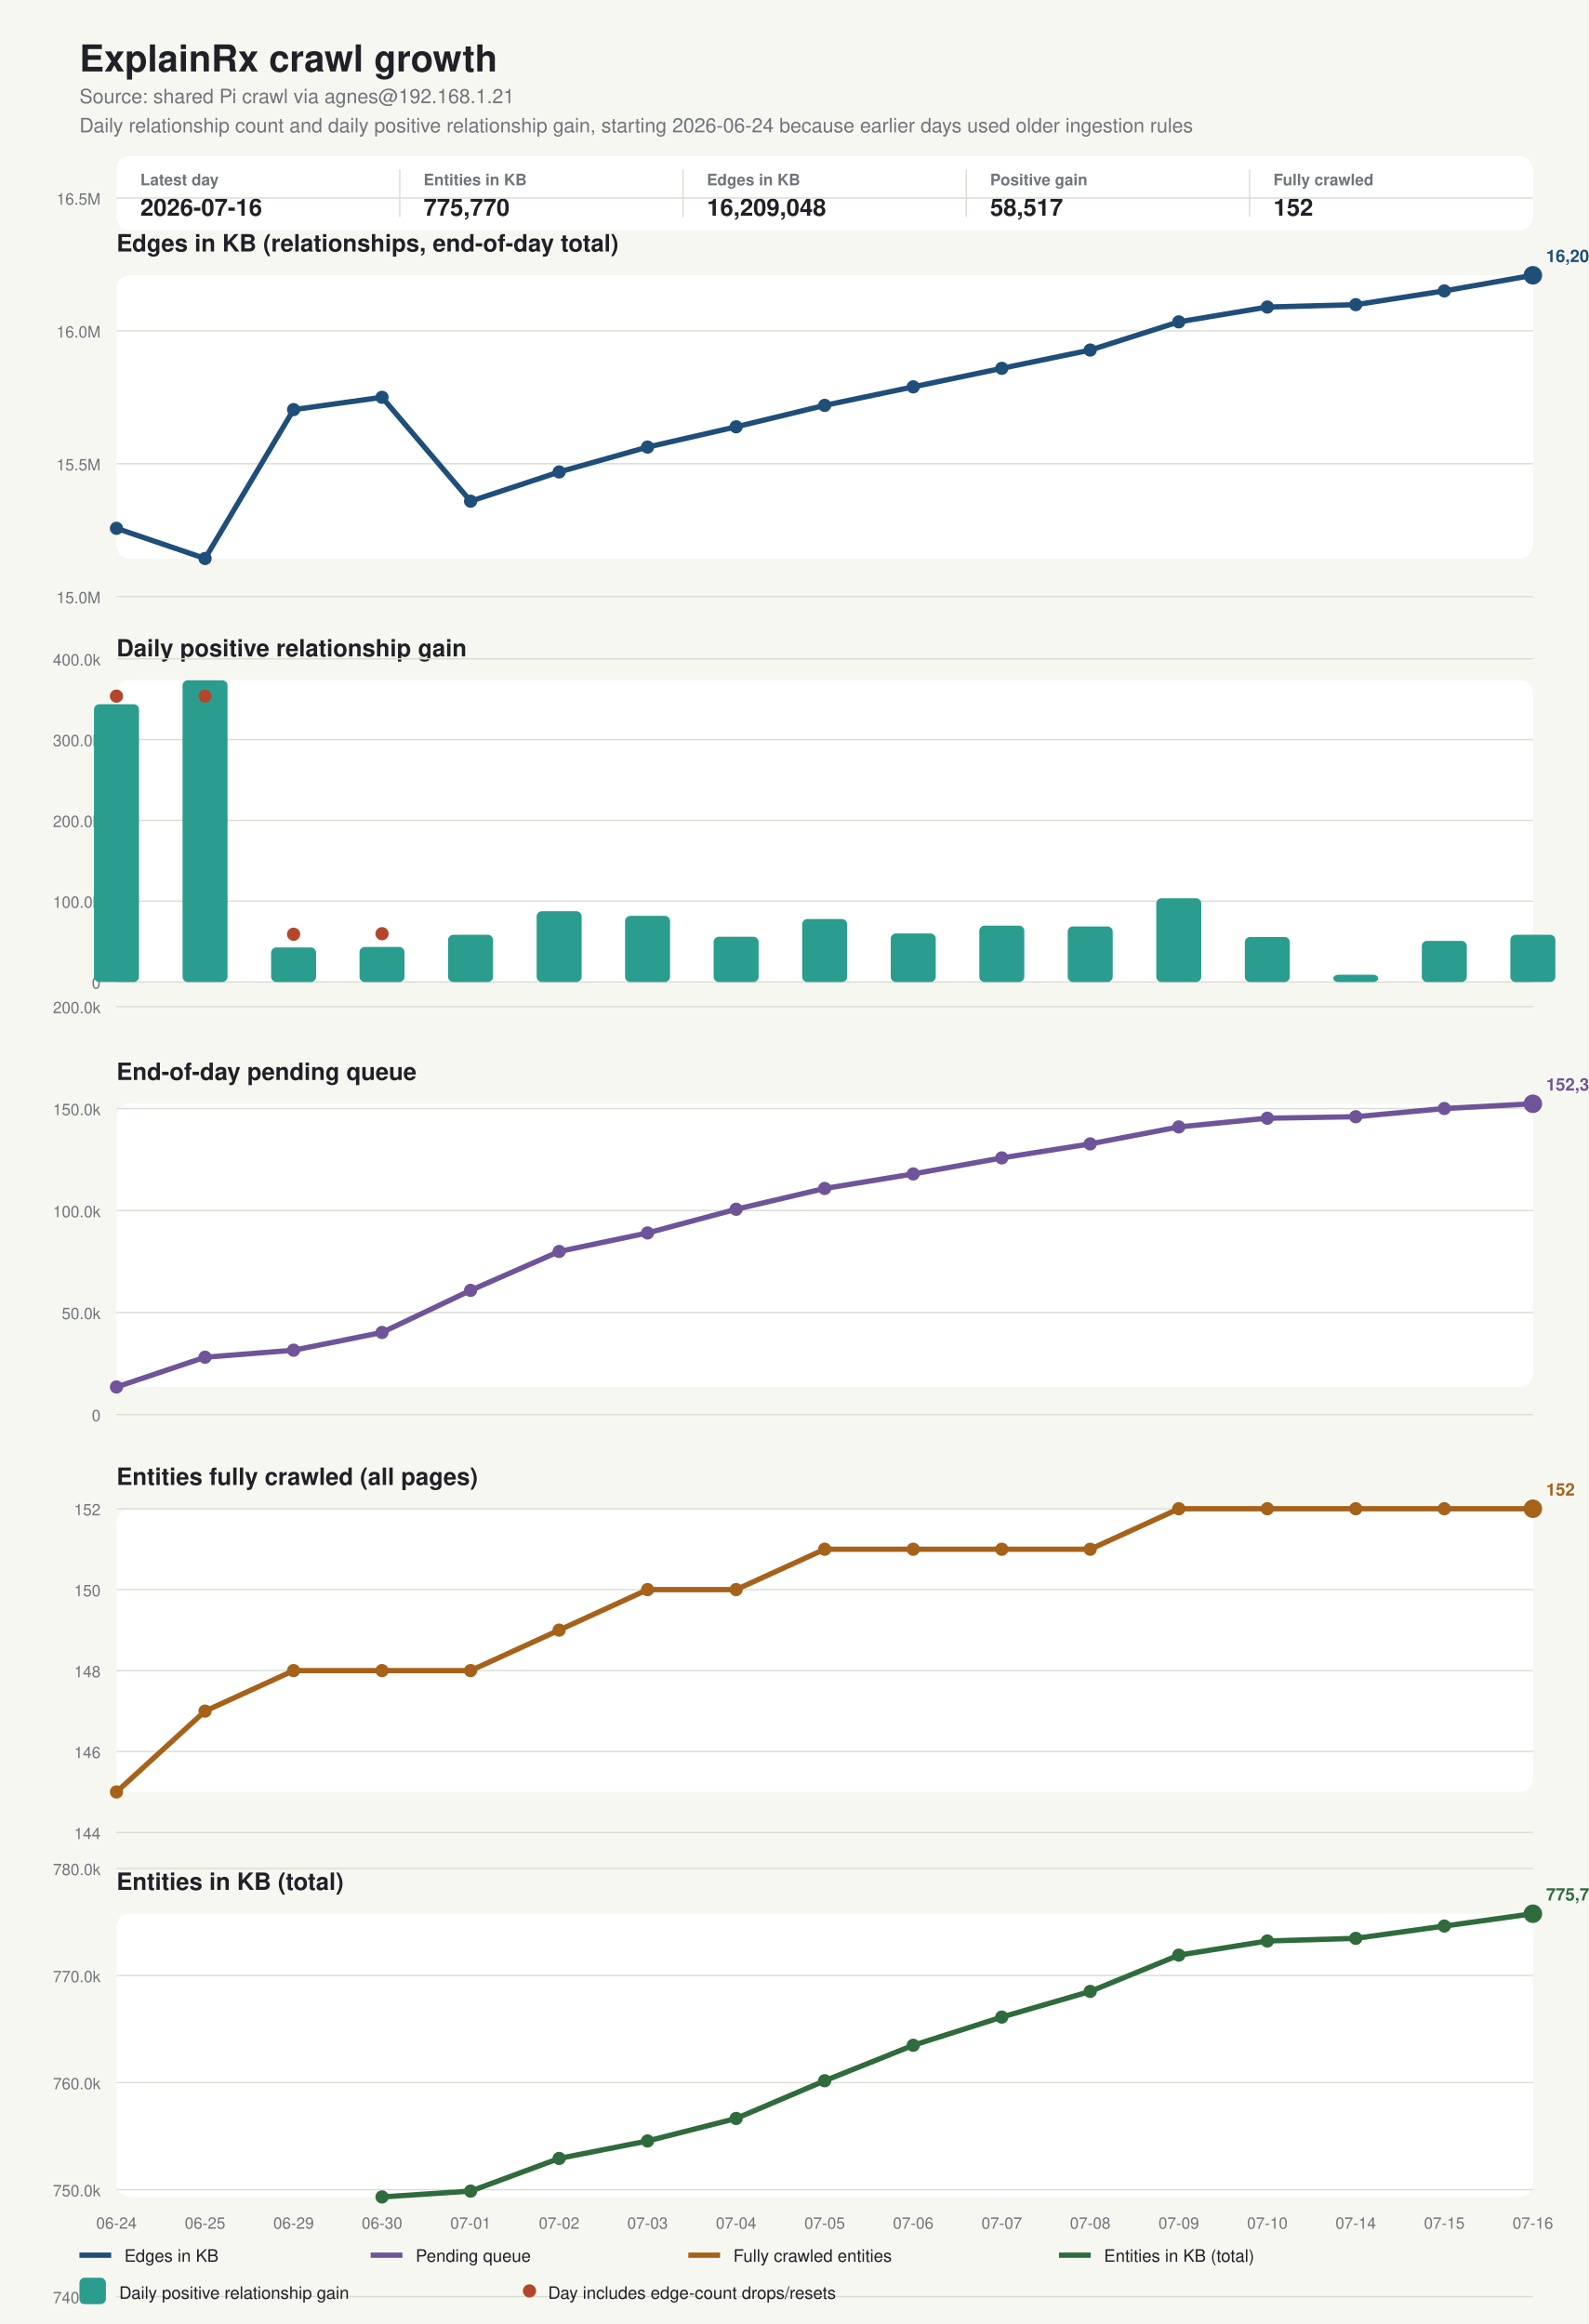
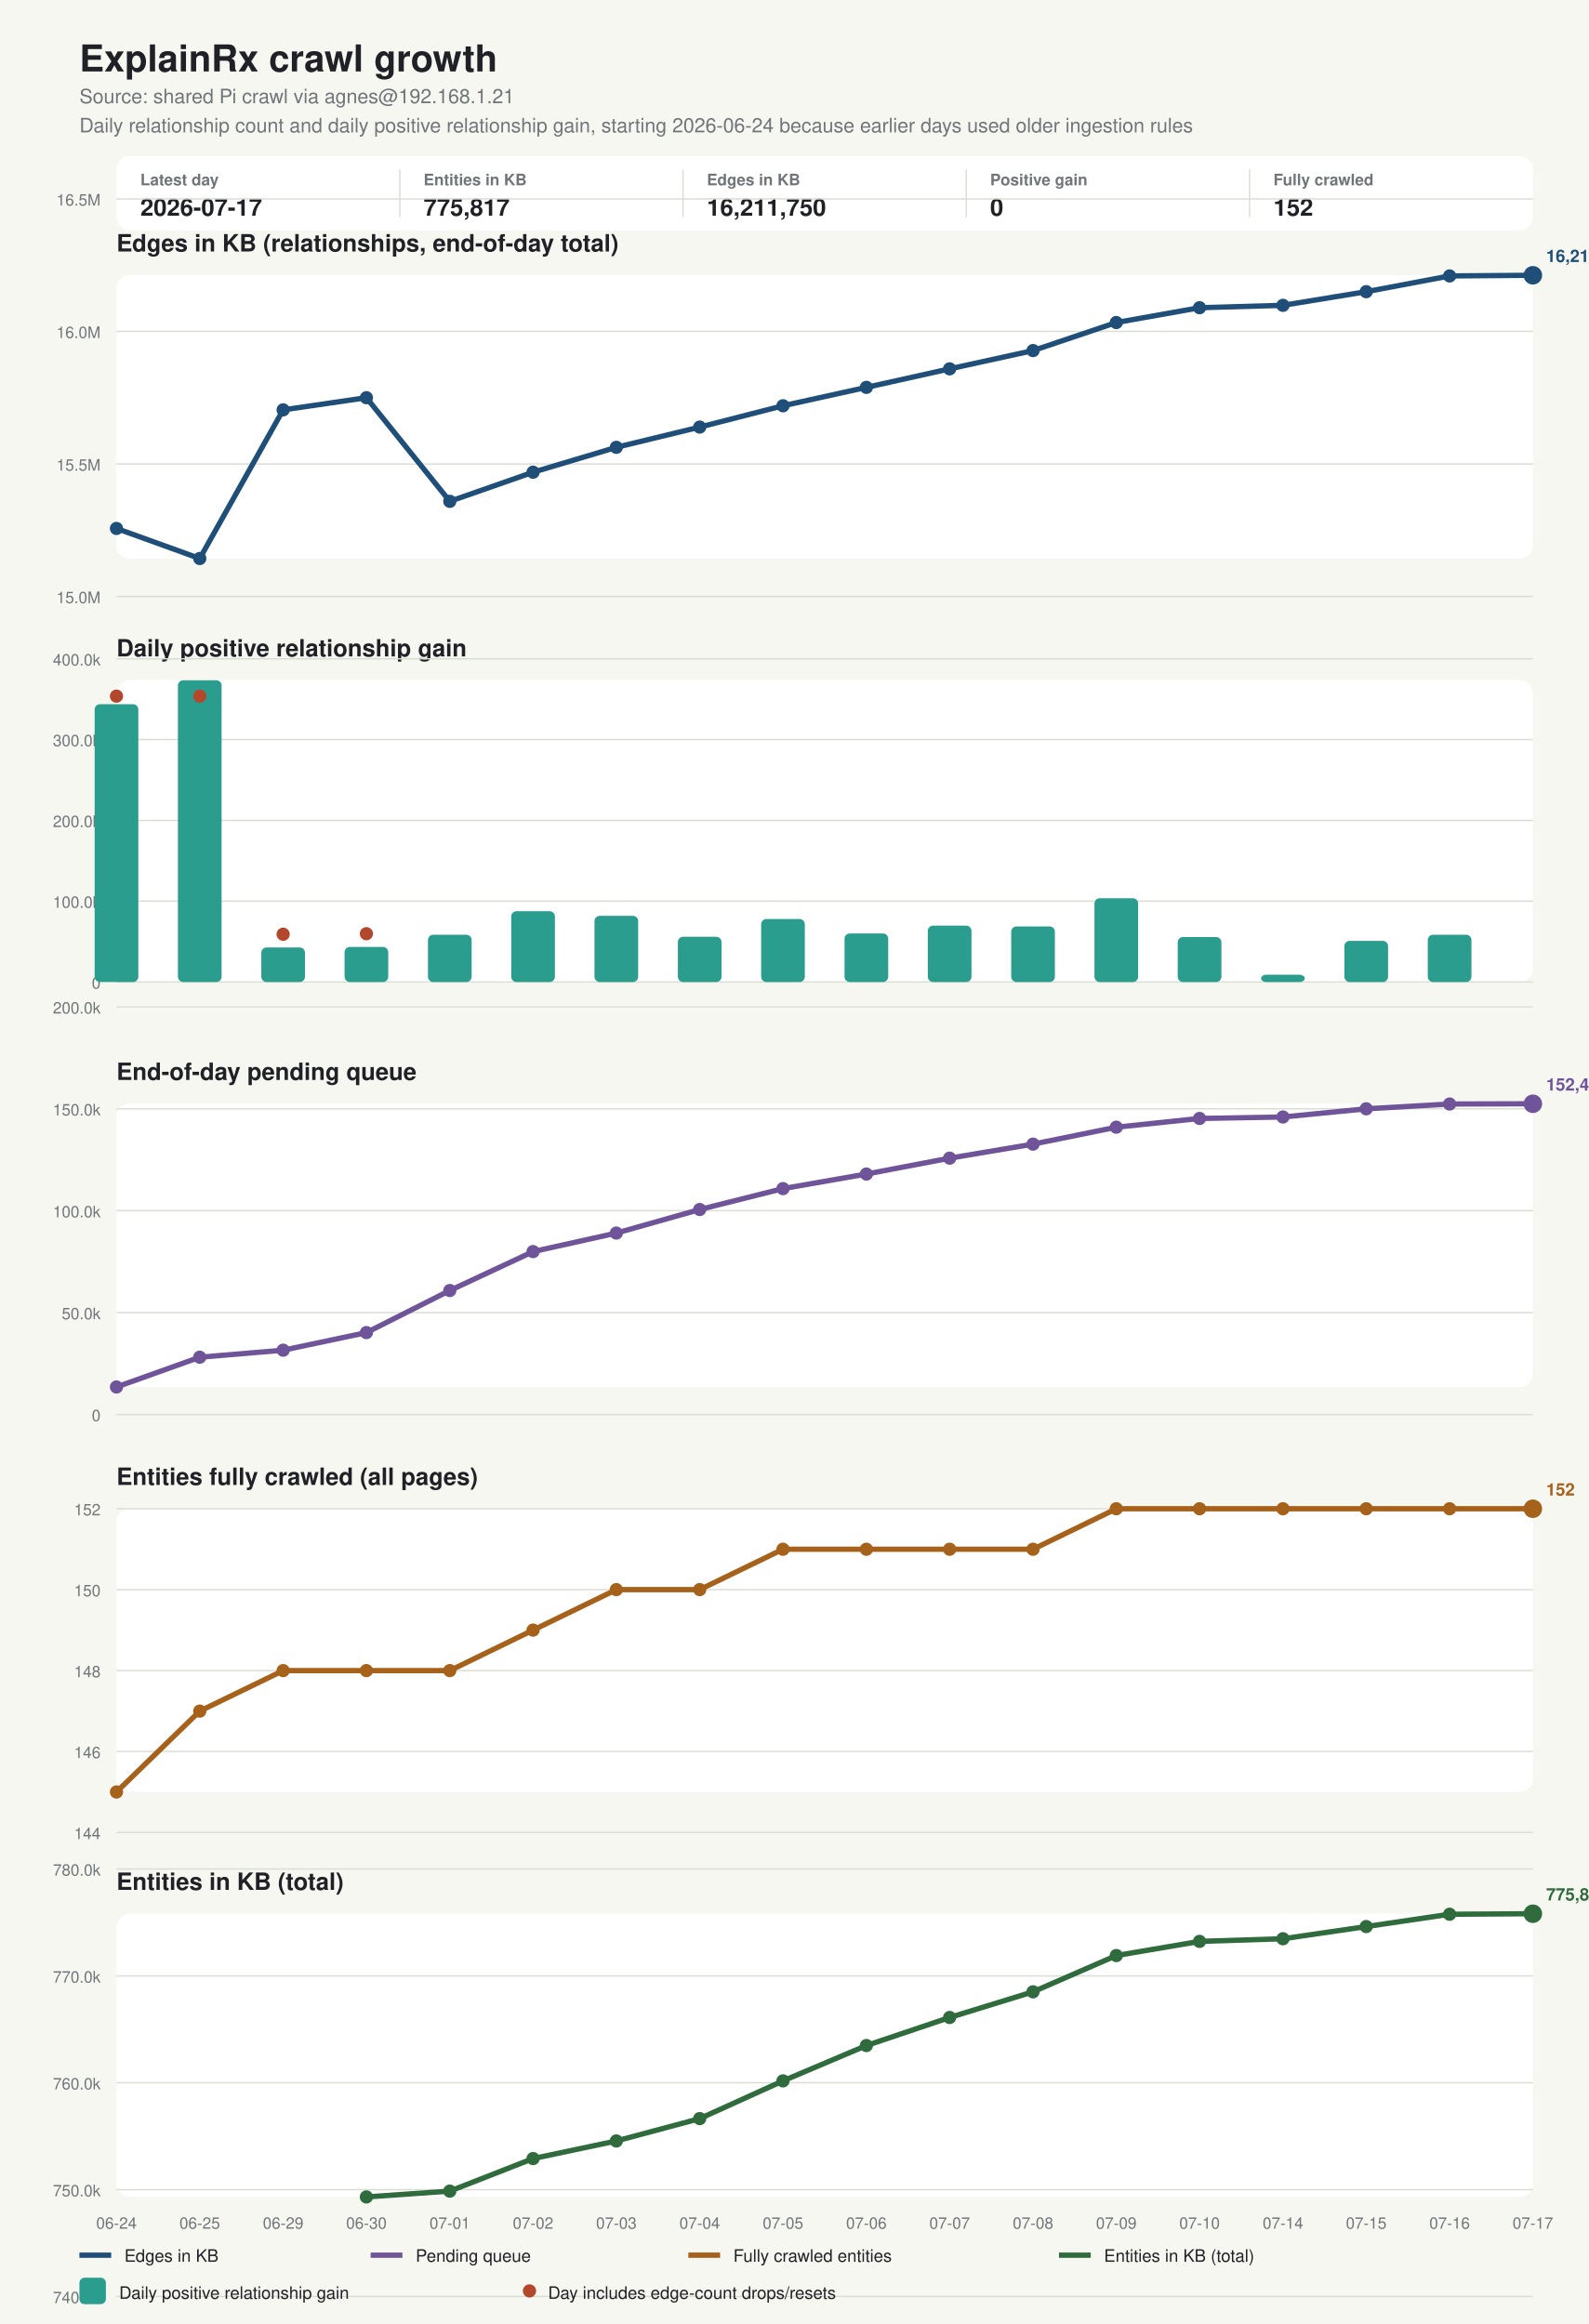
<svg xmlns="http://www.w3.org/2000/svg" width="1200" height="1756" viewBox="0 0 1200 1756">
  <rect width="100%" height="100%" fill="#f7f7f2" />
  <text x="60" y="54" font-family="Helvetica, Arial, sans-serif" font-size="28" font-weight="700" fill="#202126">ExplainRx crawl growth</text>
  <text x="60" y="78" font-family="Helvetica, Arial, sans-serif" font-size="15" fill="#70757a">Source: shared Pi crawl via agnes@192.168.1.21</text>
  <text x="60" y="100" font-family="Helvetica, Arial, sans-serif" font-size="15" fill="#70757a">Daily relationship count and daily positive relationship gain, starting 2026-06-24 because earlier days used older ingestion rules</text>
  <rect x="88" y="118" width="1070" height="56" fill="#ffffff" rx="10" />
  <rect x="88" y="208" width="1070" height="214" fill="#ffffff" rx="10" />
  <rect x="88" y="514" width="1070" height="228" fill="#ffffff" rx="10" />
  <rect x="88" y="834" width="1070" height="214" fill="#ffffff" rx="10" />
  <rect x="88" y="1140" width="1070" height="214" fill="#ffffff" rx="10" />
  <rect x="88" y="1446" width="1070" height="214" fill="#ffffff" rx="10" />
  <text x="88" y="190" font-family="Helvetica, Arial, sans-serif" font-size="18" font-weight="700" fill="#202126">Edges in KB (relationships, end-of-day total)</text>
  <text x="88" y="496" font-family="Helvetica, Arial, sans-serif" font-size="18" font-weight="700" fill="#202126">Daily positive relationship gain</text>
  <text x="88" y="816" font-family="Helvetica, Arial, sans-serif" font-size="18" font-weight="700" fill="#202126">End-of-day pending queue</text>
  <text x="88" y="1122" font-family="Helvetica, Arial, sans-serif" font-size="18" font-weight="700" fill="#202126">Entities fully crawled (all pages)</text>
  <text x="88" y="1428" font-family="Helvetica, Arial, sans-serif" font-size="18" font-weight="700" fill="#202126">Entities in KB (total)</text>
  <text x="106.0" y="140" font-family="Helvetica, Arial, sans-serif" font-size="12" font-weight="700" fill="#70757a">Latest day</text>
-   <text x="106.0" y="163" font-family="Helvetica, Arial, sans-serif" font-size="18" font-weight="700" fill="#202126">2026-07-16</text>
+   <text x="106.0" y="163" font-family="Helvetica, Arial, sans-serif" font-size="18" font-weight="700" fill="#202126">2026-07-17</text>
  <line x1="302.0" y1="128" x2="302.0" y2="164" stroke="#d8ddd2" stroke-width="1" />
  <text x="320.0" y="140" font-family="Helvetica, Arial, sans-serif" font-size="12" font-weight="700" fill="#70757a">Entities in KB</text>
-   <text x="320.0" y="163" font-family="Helvetica, Arial, sans-serif" font-size="18" font-weight="700" fill="#202126">775,770</text>
+   <text x="320.0" y="163" font-family="Helvetica, Arial, sans-serif" font-size="18" font-weight="700" fill="#202126">775,817</text>
  <line x1="516.0" y1="128" x2="516.0" y2="164" stroke="#d8ddd2" stroke-width="1" />
  <text x="534.0" y="140" font-family="Helvetica, Arial, sans-serif" font-size="12" font-weight="700" fill="#70757a">Edges in KB</text>
-   <text x="534.0" y="163" font-family="Helvetica, Arial, sans-serif" font-size="18" font-weight="700" fill="#202126">16,209,048</text>
+   <text x="534.0" y="163" font-family="Helvetica, Arial, sans-serif" font-size="18" font-weight="700" fill="#202126">16,211,750</text>
  <line x1="730.0" y1="128" x2="730.0" y2="164" stroke="#d8ddd2" stroke-width="1" />
  <text x="748.0" y="140" font-family="Helvetica, Arial, sans-serif" font-size="12" font-weight="700" fill="#70757a">Positive gain</text>
-   <text x="748.0" y="163" font-family="Helvetica, Arial, sans-serif" font-size="18" font-weight="700" fill="#202126">58,517</text>
+   <text x="748.0" y="163" font-family="Helvetica, Arial, sans-serif" font-size="18" font-weight="700" fill="#202126">0</text>
  <line x1="944.0" y1="128" x2="944.0" y2="164" stroke="#d8ddd2" stroke-width="1" />
  <text x="962.0" y="140" font-family="Helvetica, Arial, sans-serif" font-size="12" font-weight="700" fill="#70757a">Fully crawled</text>
  <text x="962.0" y="163" font-family="Helvetica, Arial, sans-serif" font-size="18" font-weight="700" fill="#202126">152</text>
-   <line x1="88" y1="450.8" x2="1158" y2="450.8" stroke="#d8ddd2" stroke-width="1" />
-   <text x="76" y="455.8" text-anchor="end" font-family="Helvetica, Arial, sans-serif" font-size="12" fill="#70757a">15.0M</text>
-   <line x1="88" y1="350.4" x2="1158" y2="350.4" stroke="#d8ddd2" stroke-width="1" />
-   <text x="76" y="355.4" text-anchor="end" font-family="Helvetica, Arial, sans-serif" font-size="12" fill="#70757a">15.5M</text>
-   <line x1="88" y1="250.0" x2="1158" y2="250.0" stroke="#d8ddd2" stroke-width="1" />
-   <text x="76" y="255.0" text-anchor="end" font-family="Helvetica, Arial, sans-serif" font-size="12" fill="#70757a">16.0M</text>
-   <line x1="88" y1="149.6" x2="1158" y2="149.6" stroke="#d8ddd2" stroke-width="1" />
-   <text x="76" y="154.6" text-anchor="end" font-family="Helvetica, Arial, sans-serif" font-size="12" fill="#70757a">16.5M</text>
+   <line x1="88" y1="450.7" x2="1158" y2="450.7" stroke="#d8ddd2" stroke-width="1" />
+   <text x="76" y="455.7" text-anchor="end" font-family="Helvetica, Arial, sans-serif" font-size="12" fill="#70757a">15.0M</text>
+   <line x1="88" y1="350.6" x2="1158" y2="350.6" stroke="#d8ddd2" stroke-width="1" />
+   <text x="76" y="355.6" text-anchor="end" font-family="Helvetica, Arial, sans-serif" font-size="12" fill="#70757a">15.5M</text>
+   <line x1="88" y1="250.4" x2="1158" y2="250.4" stroke="#d8ddd2" stroke-width="1" />
+   <text x="76" y="255.4" text-anchor="end" font-family="Helvetica, Arial, sans-serif" font-size="12" fill="#70757a">16.0M</text>
+   <line x1="88" y1="150.3" x2="1158" y2="150.3" stroke="#d8ddd2" stroke-width="1" />
+   <text x="76" y="155.3" text-anchor="end" font-family="Helvetica, Arial, sans-serif" font-size="12" fill="#70757a">16.5M</text>
  <line x1="88" y1="742.0" x2="1158" y2="742.0" stroke="#d8ddd2" stroke-width="1" />
  <text x="76" y="747.0" text-anchor="end" font-family="Helvetica, Arial, sans-serif" font-size="12" fill="#70757a">0</text>
  <line x1="88" y1="680.9" x2="1158" y2="680.9" stroke="#d8ddd2" stroke-width="1" />
  <text x="76" y="685.9" text-anchor="end" font-family="Helvetica, Arial, sans-serif" font-size="12" fill="#70757a">100.0k</text>
  <line x1="88" y1="619.9" x2="1158" y2="619.9" stroke="#d8ddd2" stroke-width="1" />
  <text x="76" y="624.9" text-anchor="end" font-family="Helvetica, Arial, sans-serif" font-size="12" fill="#70757a">200.0k</text>
  <line x1="88" y1="558.8" x2="1158" y2="558.8" stroke="#d8ddd2" stroke-width="1" />
  <text x="76" y="563.8" text-anchor="end" font-family="Helvetica, Arial, sans-serif" font-size="12" fill="#70757a">300.0k</text>
  <line x1="88" y1="497.8" x2="1158" y2="497.8" stroke="#d8ddd2" stroke-width="1" />
  <text x="76" y="502.8" text-anchor="end" font-family="Helvetica, Arial, sans-serif" font-size="12" fill="#70757a">400.0k</text>
  <line x1="88" y1="1068.8" x2="1158" y2="1068.8" stroke="#d8ddd2" stroke-width="1" />
  <text x="76" y="1073.8" text-anchor="end" font-family="Helvetica, Arial, sans-serif" font-size="12" fill="#70757a">0</text>
-   <line x1="88" y1="991.7" x2="1158" y2="991.7" stroke="#d8ddd2" stroke-width="1" />
-   <text x="76" y="996.7" text-anchor="end" font-family="Helvetica, Arial, sans-serif" font-size="12" fill="#70757a">50.0k</text>
-   <line x1="88" y1="914.7" x2="1158" y2="914.7" stroke="#d8ddd2" stroke-width="1" />
-   <text x="76" y="919.7" text-anchor="end" font-family="Helvetica, Arial, sans-serif" font-size="12" fill="#70757a">100.0k</text>
-   <line x1="88" y1="837.6" x2="1158" y2="837.6" stroke="#d8ddd2" stroke-width="1" />
-   <text x="76" y="842.6" text-anchor="end" font-family="Helvetica, Arial, sans-serif" font-size="12" fill="#70757a">150.0k</text>
-   <line x1="88" y1="760.6" x2="1158" y2="760.6" stroke="#d8ddd2" stroke-width="1" />
-   <text x="76" y="765.6" text-anchor="end" font-family="Helvetica, Arial, sans-serif" font-size="12" fill="#70757a">200.0k</text>
+   <line x1="88" y1="991.8" x2="1158" y2="991.8" stroke="#d8ddd2" stroke-width="1" />
+   <text x="76" y="996.8" text-anchor="end" font-family="Helvetica, Arial, sans-serif" font-size="12" fill="#70757a">50.0k</text>
+   <line x1="88" y1="914.8" x2="1158" y2="914.8" stroke="#d8ddd2" stroke-width="1" />
+   <text x="76" y="919.8" text-anchor="end" font-family="Helvetica, Arial, sans-serif" font-size="12" fill="#70757a">100.0k</text>
+   <line x1="88" y1="837.8" x2="1158" y2="837.8" stroke="#d8ddd2" stroke-width="1" />
+   <text x="76" y="842.8" text-anchor="end" font-family="Helvetica, Arial, sans-serif" font-size="12" fill="#70757a">150.0k</text>
+   <line x1="88" y1="760.8" x2="1158" y2="760.8" stroke="#d8ddd2" stroke-width="1" />
+   <text x="76" y="765.8" text-anchor="end" font-family="Helvetica, Arial, sans-serif" font-size="12" fill="#70757a">200.0k</text>
  <line x1="88" y1="1384.6" x2="1158" y2="1384.6" stroke="#d8ddd2" stroke-width="1" />
  <text x="76" y="1389.6" text-anchor="end" font-family="Helvetica, Arial, sans-serif" font-size="12" fill="#70757a">144</text>
  <line x1="88" y1="1323.4" x2="1158" y2="1323.4" stroke="#d8ddd2" stroke-width="1" />
  <text x="76" y="1328.4" text-anchor="end" font-family="Helvetica, Arial, sans-serif" font-size="12" fill="#70757a">146</text>
  <line x1="88" y1="1262.3" x2="1158" y2="1262.3" stroke="#d8ddd2" stroke-width="1" />
  <text x="76" y="1267.3" text-anchor="end" font-family="Helvetica, Arial, sans-serif" font-size="12" fill="#70757a">148</text>
  <line x1="88" y1="1201.1" x2="1158" y2="1201.1" stroke="#d8ddd2" stroke-width="1" />
  <text x="76" y="1206.1" text-anchor="end" font-family="Helvetica, Arial, sans-serif" font-size="12" fill="#70757a">150</text>
  <line x1="88" y1="1140.0" x2="1158" y2="1140.0" stroke="#d8ddd2" stroke-width="1" />
  <text x="76" y="1145.0" text-anchor="end" font-family="Helvetica, Arial, sans-serif" font-size="12" fill="#70757a">152</text>
-   <line x1="88" y1="1735.3" x2="1158" y2="1735.3" stroke="#d8ddd2" stroke-width="1" />
-   <text x="76" y="1740.3" text-anchor="end" font-family="Helvetica, Arial, sans-serif" font-size="12" fill="#70757a">740.0k</text>
+   <line x1="88" y1="1735.2" x2="1158" y2="1735.2" stroke="#d8ddd2" stroke-width="1" />
+   <text x="76" y="1740.2" text-anchor="end" font-family="Helvetica, Arial, sans-serif" font-size="12" fill="#70757a">740.0k</text>
  <line x1="88" y1="1654.5" x2="1158" y2="1654.5" stroke="#d8ddd2" stroke-width="1" />
  <text x="76" y="1659.5" text-anchor="end" font-family="Helvetica, Arial, sans-serif" font-size="12" fill="#70757a">750.0k</text>
-   <line x1="88" y1="1573.6" x2="1158" y2="1573.6" stroke="#d8ddd2" stroke-width="1" />
-   <text x="76" y="1578.6" text-anchor="end" font-family="Helvetica, Arial, sans-serif" font-size="12" fill="#70757a">760.0k</text>
-   <line x1="88" y1="1492.7" x2="1158" y2="1492.7" stroke="#d8ddd2" stroke-width="1" />
-   <text x="76" y="1497.7" text-anchor="end" font-family="Helvetica, Arial, sans-serif" font-size="12" fill="#70757a">770.0k</text>
-   <line x1="88" y1="1411.8" x2="1158" y2="1411.8" stroke="#d8ddd2" stroke-width="1" />
-   <text x="76" y="1416.8" text-anchor="end" font-family="Helvetica, Arial, sans-serif" font-size="12" fill="#70757a">780.0k</text>
-   <path d="M 88.0 399.2 L 154.9 422.0 L 221.8 309.5 L 288.6 300.2 L 355.5 378.7 L 422.4 356.6 L 489.2 337.8 L 556.1 322.5 L 623.0 306.3 L 689.9 292.3 L 756.8 278.3 L 823.6 264.5 L 890.5 243.2 L 957.4 232.0 L 1024.2 230.2 L 1091.1 219.8 L 1158.0 208.0" fill="none" stroke="#1f4e79" stroke-width="4" stroke-linecap="round" stroke-linejoin="round" />
-   <circle cx="88.0" cy="399.2" r="5" fill="#1f4e79" />
-   <circle cx="154.9" cy="422.0" r="5" fill="#1f4e79" />
-   <circle cx="221.8" cy="309.5" r="5" fill="#1f4e79" />
-   <circle cx="288.6" cy="300.2" r="5" fill="#1f4e79" />
-   <circle cx="355.5" cy="378.7" r="5" fill="#1f4e79" />
-   <circle cx="422.4" cy="356.6" r="5" fill="#1f4e79" />
-   <circle cx="489.2" cy="337.8" r="5" fill="#1f4e79" />
-   <circle cx="556.1" cy="322.5" r="5" fill="#1f4e79" />
-   <circle cx="623.0" cy="306.3" r="5" fill="#1f4e79" />
-   <circle cx="689.9" cy="292.3" r="5" fill="#1f4e79" />
-   <circle cx="756.8" cy="278.3" r="5" fill="#1f4e79" />
-   <circle cx="823.6" cy="264.5" r="5" fill="#1f4e79" />
-   <circle cx="890.5" cy="243.2" r="5" fill="#1f4e79" />
-   <circle cx="957.4" cy="232.0" r="5" fill="#1f4e79" />
-   <circle cx="1024.2" cy="230.2" r="5" fill="#1f4e79" />
-   <circle cx="1091.1" cy="219.8" r="5" fill="#1f4e79" />
+   <line x1="88" y1="1573.7" x2="1158" y2="1573.7" stroke="#d8ddd2" stroke-width="1" />
+   <text x="76" y="1578.7" text-anchor="end" font-family="Helvetica, Arial, sans-serif" font-size="12" fill="#70757a">760.0k</text>
+   <line x1="88" y1="1493.0" x2="1158" y2="1493.0" stroke="#d8ddd2" stroke-width="1" />
+   <text x="76" y="1498.0" text-anchor="end" font-family="Helvetica, Arial, sans-serif" font-size="12" fill="#70757a">770.0k</text>
+   <line x1="88" y1="1412.2" x2="1158" y2="1412.2" stroke="#d8ddd2" stroke-width="1" />
+   <text x="76" y="1417.2" text-anchor="end" font-family="Helvetica, Arial, sans-serif" font-size="12" fill="#70757a">780.0k</text>
+   <path d="M 88.0 399.3 L 150.9 422.0 L 213.9 309.7 L 276.8 300.5 L 339.8 378.8 L 402.7 356.8 L 465.6 338.0 L 528.6 322.7 L 591.5 306.6 L 654.5 292.7 L 717.4 278.7 L 780.4 264.9 L 843.3 243.7 L 906.2 232.5 L 969.2 230.7 L 1032.1 220.4 L 1095.1 208.5 L 1158.0 208.0" fill="none" stroke="#1f4e79" stroke-width="4" stroke-linecap="round" stroke-linejoin="round" />
+   <circle cx="88.0" cy="399.3" r="5" fill="#1f4e79" />
+   <circle cx="150.9" cy="422.0" r="5" fill="#1f4e79" />
+   <circle cx="213.9" cy="309.7" r="5" fill="#1f4e79" />
+   <circle cx="276.8" cy="300.5" r="5" fill="#1f4e79" />
+   <circle cx="339.8" cy="378.8" r="5" fill="#1f4e79" />
+   <circle cx="402.7" cy="356.8" r="5" fill="#1f4e79" />
+   <circle cx="465.6" cy="338.0" r="5" fill="#1f4e79" />
+   <circle cx="528.6" cy="322.7" r="5" fill="#1f4e79" />
+   <circle cx="591.5" cy="306.6" r="5" fill="#1f4e79" />
+   <circle cx="654.5" cy="292.7" r="5" fill="#1f4e79" />
+   <circle cx="717.4" cy="278.7" r="5" fill="#1f4e79" />
+   <circle cx="780.4" cy="264.9" r="5" fill="#1f4e79" />
+   <circle cx="843.3" cy="243.7" r="5" fill="#1f4e79" />
+   <circle cx="906.2" cy="232.5" r="5" fill="#1f4e79" />
+   <circle cx="969.2" cy="230.7" r="5" fill="#1f4e79" />
+   <circle cx="1032.1" cy="220.4" r="5" fill="#1f4e79" />
+   <circle cx="1095.1" cy="208.5" r="5" fill="#1f4e79" />
  <circle cx="1158.0" cy="208.0" r="7" fill="#1f4e79" />
-   <text x="1168.0" y="198.0" font-family="Helvetica, Arial, sans-serif" font-size="13" font-weight="700" fill="#1f4e79">16,209,048</text>
-   <rect x="71.0" y="532.1" width="34" height="209.9" rx="4" fill="#2a9d8f" />
+   <text x="1168.0" y="198.0" font-family="Helvetica, Arial, sans-serif" font-size="13" font-weight="700" fill="#1f4e79">16,211,750</text>
+   <rect x="71.5" y="532.1" width="33" height="209.9" rx="4" fill="#2a9d8f" />
  <circle cx="88.0" cy="526.0" r="5" fill="#b3472c" />
-   <rect x="137.9" y="514.0" width="34" height="228.0" rx="4" fill="#2a9d8f" />
-   <circle cx="154.9" cy="526.0" r="5" fill="#b3472c" />
-   <rect x="204.8" y="715.9" width="34" height="26.1" rx="4" fill="#2a9d8f" />
-   <circle cx="221.8" cy="705.9" r="5" fill="#b3472c" />
-   <rect x="271.6" y="715.5" width="34" height="26.5" rx="4" fill="#2a9d8f" />
-   <circle cx="288.6" cy="705.5" r="5" fill="#b3472c" />
-   <rect x="338.5" y="706.3" width="34" height="35.7" rx="4" fill="#2a9d8f" />
-   <rect x="405.4" y="688.5" width="34" height="53.5" rx="4" fill="#2a9d8f" />
-   <rect x="472.2" y="692.0" width="34" height="50.0" rx="4" fill="#2a9d8f" />
-   <rect x="539.1" y="707.8" width="34" height="34.2" rx="4" fill="#2a9d8f" />
-   <rect x="606.0" y="694.4" width="34" height="47.6" rx="4" fill="#2a9d8f" />
-   <rect x="672.9" y="705.3" width="34" height="36.7" rx="4" fill="#2a9d8f" />
-   <rect x="739.8" y="699.4" width="34" height="42.6" rx="4" fill="#2a9d8f" />
-   <rect x="806.6" y="700.0" width="34" height="42.0" rx="4" fill="#2a9d8f" />
-   <rect x="873.5" y="678.7" width="34" height="63.3" rx="4" fill="#2a9d8f" />
-   <rect x="940.4" y="708.0" width="34" height="34.0" rx="4" fill="#2a9d8f" />
-   <rect x="1007.2" y="736.5" width="34" height="5.5" rx="4" fill="#2a9d8f" />
-   <rect x="1074.1" y="710.9" width="34" height="31.1" rx="4" fill="#2a9d8f" />
-   <rect x="1141.0" y="706.3" width="34" height="35.7" rx="4" fill="#2a9d8f" />
-   <path d="M 88.0 1048.0 L 154.9 1025.5 L 221.8 1020.2 L 288.6 1006.8 L 355.5 975.0 L 422.4 945.6 L 489.2 931.6 L 556.1 913.7 L 623.0 898.0 L 689.9 887.0 L 756.8 874.9 L 823.6 864.3 L 890.5 851.5 L 957.4 844.9 L 1024.2 843.8 L 1091.1 837.6 L 1158.0 834.0" fill="none" stroke="#6f5499" stroke-width="4" stroke-linecap="round" stroke-linejoin="round" />
+   <rect x="134.4" y="514.0" width="33" height="228.0" rx="4" fill="#2a9d8f" />
+   <circle cx="150.9" cy="526.0" r="5" fill="#b3472c" />
+   <rect x="197.4" y="715.9" width="33" height="26.1" rx="4" fill="#2a9d8f" />
+   <circle cx="213.9" cy="705.9" r="5" fill="#b3472c" />
+   <rect x="260.3" y="715.5" width="33" height="26.5" rx="4" fill="#2a9d8f" />
+   <circle cx="276.8" cy="705.5" r="5" fill="#b3472c" />
+   <rect x="323.3" y="706.3" width="33" height="35.7" rx="4" fill="#2a9d8f" />
+   <rect x="386.2" y="688.5" width="33" height="53.5" rx="4" fill="#2a9d8f" />
+   <rect x="449.1" y="692.0" width="33" height="50.0" rx="4" fill="#2a9d8f" />
+   <rect x="512.1" y="707.8" width="33" height="34.2" rx="4" fill="#2a9d8f" />
+   <rect x="575.0" y="694.4" width="33" height="47.6" rx="4" fill="#2a9d8f" />
+   <rect x="638.0" y="705.3" width="33" height="36.7" rx="4" fill="#2a9d8f" />
+   <rect x="700.9" y="699.4" width="33" height="42.6" rx="4" fill="#2a9d8f" />
+   <rect x="763.9" y="700.0" width="33" height="42.0" rx="4" fill="#2a9d8f" />
+   <rect x="826.8" y="678.7" width="33" height="63.3" rx="4" fill="#2a9d8f" />
+   <rect x="889.7" y="708.0" width="33" height="34.0" rx="4" fill="#2a9d8f" />
+   <rect x="952.7" y="736.5" width="33" height="5.5" rx="4" fill="#2a9d8f" />
+   <rect x="1015.6" y="710.9" width="33" height="31.1" rx="4" fill="#2a9d8f" />
+   <rect x="1078.6" y="706.3" width="33" height="35.7" rx="4" fill="#2a9d8f" />
+   <rect x="1141.5" y="742.0" width="33" height="0.0" rx="4" fill="#2a9d8f" />
+   <path d="M 88.0 1048.0 L 150.9 1025.5 L 213.9 1020.2 L 276.8 1006.9 L 339.8 975.1 L 402.7 945.7 L 465.6 931.7 L 528.6 913.9 L 591.5 898.1 L 654.5 887.1 L 717.4 875.1 L 780.4 864.5 L 843.3 851.7 L 906.2 845.1 L 969.2 844.0 L 1032.1 837.8 L 1095.1 834.2 L 1158.0 834.0" fill="none" stroke="#6f5499" stroke-width="4" stroke-linecap="round" stroke-linejoin="round" />
  <circle cx="88.0" cy="1048.0" r="5" fill="#6f5499" />
-   <circle cx="154.9" cy="1025.5" r="5" fill="#6f5499" />
-   <circle cx="221.8" cy="1020.2" r="5" fill="#6f5499" />
-   <circle cx="288.6" cy="1006.8" r="5" fill="#6f5499" />
-   <circle cx="355.5" cy="975.0" r="5" fill="#6f5499" />
-   <circle cx="422.4" cy="945.6" r="5" fill="#6f5499" />
-   <circle cx="489.2" cy="931.6" r="5" fill="#6f5499" />
-   <circle cx="556.1" cy="913.7" r="5" fill="#6f5499" />
-   <circle cx="623.0" cy="898.0" r="5" fill="#6f5499" />
-   <circle cx="689.9" cy="887.0" r="5" fill="#6f5499" />
-   <circle cx="756.8" cy="874.9" r="5" fill="#6f5499" />
-   <circle cx="823.6" cy="864.3" r="5" fill="#6f5499" />
-   <circle cx="890.5" cy="851.5" r="5" fill="#6f5499" />
-   <circle cx="957.4" cy="844.9" r="5" fill="#6f5499" />
-   <circle cx="1024.2" cy="843.8" r="5" fill="#6f5499" />
-   <circle cx="1091.1" cy="837.6" r="5" fill="#6f5499" />
+   <circle cx="150.9" cy="1025.5" r="5" fill="#6f5499" />
+   <circle cx="213.9" cy="1020.2" r="5" fill="#6f5499" />
+   <circle cx="276.8" cy="1006.9" r="5" fill="#6f5499" />
+   <circle cx="339.8" cy="975.1" r="5" fill="#6f5499" />
+   <circle cx="402.7" cy="945.7" r="5" fill="#6f5499" />
+   <circle cx="465.6" cy="931.7" r="5" fill="#6f5499" />
+   <circle cx="528.6" cy="913.9" r="5" fill="#6f5499" />
+   <circle cx="591.5" cy="898.1" r="5" fill="#6f5499" />
+   <circle cx="654.5" cy="887.1" r="5" fill="#6f5499" />
+   <circle cx="717.4" cy="875.1" r="5" fill="#6f5499" />
+   <circle cx="780.4" cy="864.5" r="5" fill="#6f5499" />
+   <circle cx="843.3" cy="851.7" r="5" fill="#6f5499" />
+   <circle cx="906.2" cy="845.1" r="5" fill="#6f5499" />
+   <circle cx="969.2" cy="844.0" r="5" fill="#6f5499" />
+   <circle cx="1032.1" cy="837.8" r="5" fill="#6f5499" />
+   <circle cx="1095.1" cy="834.2" r="5" fill="#6f5499" />
  <circle cx="1158.0" cy="834.0" r="7" fill="#6f5499" />
-   <text x="1168.0" y="824.0" font-family="Helvetica, Arial, sans-serif" font-size="13" font-weight="700" fill="#6f5499">152,351</text>
-   <path d="M 88.0 1354.0 L 154.9 1292.9 L 221.8 1262.3 L 288.6 1262.3 L 355.5 1262.3 L 422.4 1231.7 L 489.2 1201.1 L 556.1 1201.1 L 623.0 1170.6 L 689.9 1170.6 L 756.8 1170.6 L 823.6 1170.6 L 890.5 1140.0 L 957.4 1140.0 L 1024.2 1140.0 L 1091.1 1140.0 L 1158.0 1140.0" fill="none" stroke="#a6611a" stroke-width="4" stroke-linecap="round" stroke-linejoin="round" />
+   <text x="1168.0" y="824.0" font-family="Helvetica, Arial, sans-serif" font-size="13" font-weight="700" fill="#6f5499">152,479</text>
+   <path d="M 88.0 1354.0 L 150.9 1292.9 L 213.9 1262.3 L 276.8 1262.3 L 339.8 1262.3 L 402.7 1231.7 L 465.6 1201.1 L 528.6 1201.1 L 591.5 1170.6 L 654.5 1170.6 L 717.4 1170.6 L 780.4 1170.6 L 843.3 1140.0 L 906.2 1140.0 L 969.2 1140.0 L 1032.1 1140.0 L 1095.1 1140.0 L 1158.0 1140.0" fill="none" stroke="#a6611a" stroke-width="4" stroke-linecap="round" stroke-linejoin="round" />
  <circle cx="88.0" cy="1354.0" r="5" fill="#a6611a" />
-   <circle cx="154.9" cy="1292.9" r="5" fill="#a6611a" />
-   <circle cx="221.8" cy="1262.3" r="5" fill="#a6611a" />
-   <circle cx="288.6" cy="1262.3" r="5" fill="#a6611a" />
-   <circle cx="355.5" cy="1262.3" r="5" fill="#a6611a" />
-   <circle cx="422.4" cy="1231.7" r="5" fill="#a6611a" />
-   <circle cx="489.2" cy="1201.1" r="5" fill="#a6611a" />
-   <circle cx="556.1" cy="1201.1" r="5" fill="#a6611a" />
-   <circle cx="623.0" cy="1170.6" r="5" fill="#a6611a" />
-   <circle cx="689.9" cy="1170.6" r="5" fill="#a6611a" />
-   <circle cx="756.8" cy="1170.6" r="5" fill="#a6611a" />
-   <circle cx="823.6" cy="1170.6" r="5" fill="#a6611a" />
-   <circle cx="890.5" cy="1140.0" r="5" fill="#a6611a" />
-   <circle cx="957.4" cy="1140.0" r="5" fill="#a6611a" />
-   <circle cx="1024.2" cy="1140.0" r="5" fill="#a6611a" />
-   <circle cx="1091.1" cy="1140.0" r="5" fill="#a6611a" />
+   <circle cx="150.9" cy="1292.9" r="5" fill="#a6611a" />
+   <circle cx="213.9" cy="1262.3" r="5" fill="#a6611a" />
+   <circle cx="276.8" cy="1262.3" r="5" fill="#a6611a" />
+   <circle cx="339.8" cy="1262.3" r="5" fill="#a6611a" />
+   <circle cx="402.7" cy="1231.7" r="5" fill="#a6611a" />
+   <circle cx="465.6" cy="1201.1" r="5" fill="#a6611a" />
+   <circle cx="528.6" cy="1201.1" r="5" fill="#a6611a" />
+   <circle cx="591.5" cy="1170.6" r="5" fill="#a6611a" />
+   <circle cx="654.5" cy="1170.6" r="5" fill="#a6611a" />
+   <circle cx="717.4" cy="1170.6" r="5" fill="#a6611a" />
+   <circle cx="780.4" cy="1170.6" r="5" fill="#a6611a" />
+   <circle cx="843.3" cy="1140.0" r="5" fill="#a6611a" />
+   <circle cx="906.2" cy="1140.0" r="5" fill="#a6611a" />
+   <circle cx="969.2" cy="1140.0" r="5" fill="#a6611a" />
+   <circle cx="1032.1" cy="1140.0" r="5" fill="#a6611a" />
+   <circle cx="1095.1" cy="1140.0" r="5" fill="#a6611a" />
  <circle cx="1158.0" cy="1140.0" r="7" fill="#a6611a" />
  <text x="1168.0" y="1130.0" font-family="Helvetica, Arial, sans-serif" font-size="13" font-weight="700" fill="#a6611a">152</text>
-   <path d="M 288.6 1660.0 L 355.5 1655.6 L 422.4 1630.9 L 489.2 1617.7 L 556.1 1600.7 L 623.0 1572.2 L 689.9 1545.4 L 756.8 1524.1 L 823.6 1504.7 L 890.5 1477.3 L 957.4 1466.6 L 1024.2 1464.6 L 1091.1 1455.3 L 1158.0 1446.0" fill="none" stroke="#2f6b3c" stroke-width="4" stroke-linecap="round" stroke-linejoin="round" />
-   <circle cx="288.6" cy="1660.0" r="5" fill="#2f6b3c" />
-   <circle cx="355.5" cy="1655.6" r="5" fill="#2f6b3c" />
-   <circle cx="422.4" cy="1630.9" r="5" fill="#2f6b3c" />
-   <circle cx="489.2" cy="1617.7" r="5" fill="#2f6b3c" />
-   <circle cx="556.1" cy="1600.7" r="5" fill="#2f6b3c" />
-   <circle cx="623.0" cy="1572.2" r="5" fill="#2f6b3c" />
-   <circle cx="689.9" cy="1545.4" r="5" fill="#2f6b3c" />
-   <circle cx="756.8" cy="1524.1" r="5" fill="#2f6b3c" />
-   <circle cx="823.6" cy="1504.7" r="5" fill="#2f6b3c" />
-   <circle cx="890.5" cy="1477.3" r="5" fill="#2f6b3c" />
-   <circle cx="957.4" cy="1466.6" r="5" fill="#2f6b3c" />
-   <circle cx="1024.2" cy="1464.6" r="5" fill="#2f6b3c" />
-   <circle cx="1091.1" cy="1455.3" r="5" fill="#2f6b3c" />
+   <path d="M 276.8 1660.0 L 339.8 1655.6 L 402.7 1631.0 L 465.6 1617.7 L 528.6 1600.8 L 591.5 1572.3 L 654.5 1545.6 L 717.4 1524.4 L 780.4 1505.0 L 843.3 1477.6 L 906.2 1466.9 L 969.2 1464.9 L 1032.1 1455.7 L 1095.1 1446.4 L 1158.0 1446.0" fill="none" stroke="#2f6b3c" stroke-width="4" stroke-linecap="round" stroke-linejoin="round" />
+   <circle cx="276.8" cy="1660.0" r="5" fill="#2f6b3c" />
+   <circle cx="339.8" cy="1655.6" r="5" fill="#2f6b3c" />
+   <circle cx="402.7" cy="1631.0" r="5" fill="#2f6b3c" />
+   <circle cx="465.6" cy="1617.7" r="5" fill="#2f6b3c" />
+   <circle cx="528.6" cy="1600.8" r="5" fill="#2f6b3c" />
+   <circle cx="591.5" cy="1572.3" r="5" fill="#2f6b3c" />
+   <circle cx="654.5" cy="1545.6" r="5" fill="#2f6b3c" />
+   <circle cx="717.4" cy="1524.4" r="5" fill="#2f6b3c" />
+   <circle cx="780.4" cy="1505.0" r="5" fill="#2f6b3c" />
+   <circle cx="843.3" cy="1477.6" r="5" fill="#2f6b3c" />
+   <circle cx="906.2" cy="1466.9" r="5" fill="#2f6b3c" />
+   <circle cx="969.2" cy="1464.9" r="5" fill="#2f6b3c" />
+   <circle cx="1032.1" cy="1455.7" r="5" fill="#2f6b3c" />
+   <circle cx="1095.1" cy="1446.4" r="5" fill="#2f6b3c" />
  <circle cx="1158.0" cy="1446.0" r="7" fill="#2f6b3c" />
-   <text x="1168.0" y="1436.0" font-family="Helvetica, Arial, sans-serif" font-size="13" font-weight="700" fill="#2f6b3c">775,770</text>
+   <text x="1168.0" y="1436.0" font-family="Helvetica, Arial, sans-serif" font-size="13" font-weight="700" fill="#2f6b3c">775,817</text>
  <text x="88.0" y="1684" text-anchor="middle" font-family="Helvetica, Arial, sans-serif" font-size="12" fill="#70757a">06-24</text>
-   <text x="154.9" y="1684" text-anchor="middle" font-family="Helvetica, Arial, sans-serif" font-size="12" fill="#70757a">06-25</text>
-   <text x="221.8" y="1684" text-anchor="middle" font-family="Helvetica, Arial, sans-serif" font-size="12" fill="#70757a">06-29</text>
-   <text x="288.6" y="1684" text-anchor="middle" font-family="Helvetica, Arial, sans-serif" font-size="12" fill="#70757a">06-30</text>
-   <text x="355.5" y="1684" text-anchor="middle" font-family="Helvetica, Arial, sans-serif" font-size="12" fill="#70757a">07-01</text>
-   <text x="422.4" y="1684" text-anchor="middle" font-family="Helvetica, Arial, sans-serif" font-size="12" fill="#70757a">07-02</text>
-   <text x="489.2" y="1684" text-anchor="middle" font-family="Helvetica, Arial, sans-serif" font-size="12" fill="#70757a">07-03</text>
-   <text x="556.1" y="1684" text-anchor="middle" font-family="Helvetica, Arial, sans-serif" font-size="12" fill="#70757a">07-04</text>
-   <text x="623.0" y="1684" text-anchor="middle" font-family="Helvetica, Arial, sans-serif" font-size="12" fill="#70757a">07-05</text>
-   <text x="689.9" y="1684" text-anchor="middle" font-family="Helvetica, Arial, sans-serif" font-size="12" fill="#70757a">07-06</text>
-   <text x="756.8" y="1684" text-anchor="middle" font-family="Helvetica, Arial, sans-serif" font-size="12" fill="#70757a">07-07</text>
-   <text x="823.6" y="1684" text-anchor="middle" font-family="Helvetica, Arial, sans-serif" font-size="12" fill="#70757a">07-08</text>
-   <text x="890.5" y="1684" text-anchor="middle" font-family="Helvetica, Arial, sans-serif" font-size="12" fill="#70757a">07-09</text>
-   <text x="957.4" y="1684" text-anchor="middle" font-family="Helvetica, Arial, sans-serif" font-size="12" fill="#70757a">07-10</text>
-   <text x="1024.2" y="1684" text-anchor="middle" font-family="Helvetica, Arial, sans-serif" font-size="12" fill="#70757a">07-14</text>
-   <text x="1091.1" y="1684" text-anchor="middle" font-family="Helvetica, Arial, sans-serif" font-size="12" fill="#70757a">07-15</text>
-   <text x="1158.0" y="1684" text-anchor="middle" font-family="Helvetica, Arial, sans-serif" font-size="12" fill="#70757a">07-16</text>
+   <text x="150.9" y="1684" text-anchor="middle" font-family="Helvetica, Arial, sans-serif" font-size="12" fill="#70757a">06-25</text>
+   <text x="213.9" y="1684" text-anchor="middle" font-family="Helvetica, Arial, sans-serif" font-size="12" fill="#70757a">06-29</text>
+   <text x="276.8" y="1684" text-anchor="middle" font-family="Helvetica, Arial, sans-serif" font-size="12" fill="#70757a">06-30</text>
+   <text x="339.8" y="1684" text-anchor="middle" font-family="Helvetica, Arial, sans-serif" font-size="12" fill="#70757a">07-01</text>
+   <text x="402.7" y="1684" text-anchor="middle" font-family="Helvetica, Arial, sans-serif" font-size="12" fill="#70757a">07-02</text>
+   <text x="465.6" y="1684" text-anchor="middle" font-family="Helvetica, Arial, sans-serif" font-size="12" fill="#70757a">07-03</text>
+   <text x="528.6" y="1684" text-anchor="middle" font-family="Helvetica, Arial, sans-serif" font-size="12" fill="#70757a">07-04</text>
+   <text x="591.5" y="1684" text-anchor="middle" font-family="Helvetica, Arial, sans-serif" font-size="12" fill="#70757a">07-05</text>
+   <text x="654.5" y="1684" text-anchor="middle" font-family="Helvetica, Arial, sans-serif" font-size="12" fill="#70757a">07-06</text>
+   <text x="717.4" y="1684" text-anchor="middle" font-family="Helvetica, Arial, sans-serif" font-size="12" fill="#70757a">07-07</text>
+   <text x="780.4" y="1684" text-anchor="middle" font-family="Helvetica, Arial, sans-serif" font-size="12" fill="#70757a">07-08</text>
+   <text x="843.3" y="1684" text-anchor="middle" font-family="Helvetica, Arial, sans-serif" font-size="12" fill="#70757a">07-09</text>
+   <text x="906.2" y="1684" text-anchor="middle" font-family="Helvetica, Arial, sans-serif" font-size="12" fill="#70757a">07-10</text>
+   <text x="969.2" y="1684" text-anchor="middle" font-family="Helvetica, Arial, sans-serif" font-size="12" fill="#70757a">07-14</text>
+   <text x="1032.1" y="1684" text-anchor="middle" font-family="Helvetica, Arial, sans-serif" font-size="12" fill="#70757a">07-15</text>
+   <text x="1095.1" y="1684" text-anchor="middle" font-family="Helvetica, Arial, sans-serif" font-size="12" fill="#70757a">07-16</text>
+   <text x="1158.0" y="1684" text-anchor="middle" font-family="Helvetica, Arial, sans-serif" font-size="12" fill="#70757a">07-17</text>
  <line x1="60" y1="1704" x2="84" y2="1704" stroke="#1f4e79" stroke-width="4" />
  <text x="94" y="1709" font-family="Helvetica, Arial, sans-serif" font-size="13" fill="#202126">Edges in KB</text>
  <line x1="280" y1="1704" x2="304" y2="1704" stroke="#6f5499" stroke-width="4" />
  <text x="314" y="1709" font-family="Helvetica, Arial, sans-serif" font-size="13" fill="#202126">Pending queue</text>
  <line x1="520" y1="1704" x2="544" y2="1704" stroke="#a6611a" stroke-width="4" />
  <text x="554" y="1709" font-family="Helvetica, Arial, sans-serif" font-size="13" fill="#202126">Fully crawled entities</text>
  <line x1="800" y1="1704" x2="824" y2="1704" stroke="#2f6b3c" stroke-width="4" />
  <text x="834" y="1709" font-family="Helvetica, Arial, sans-serif" font-size="13" fill="#202126">Entities in KB (total)</text>
  <rect x="60" y="1721" width="20" height="20" rx="4" fill="#2a9d8f" />
  <text x="90" y="1737" font-family="Helvetica, Arial, sans-serif" font-size="13" fill="#202126">Daily positive relationship gain</text>
  <circle cx="400" cy="1731" r="5" fill="#b3472c" />
  <text x="414" y="1737" font-family="Helvetica, Arial, sans-serif" font-size="13" fill="#202126">Day includes edge-count drops/resets</text>
</svg>
